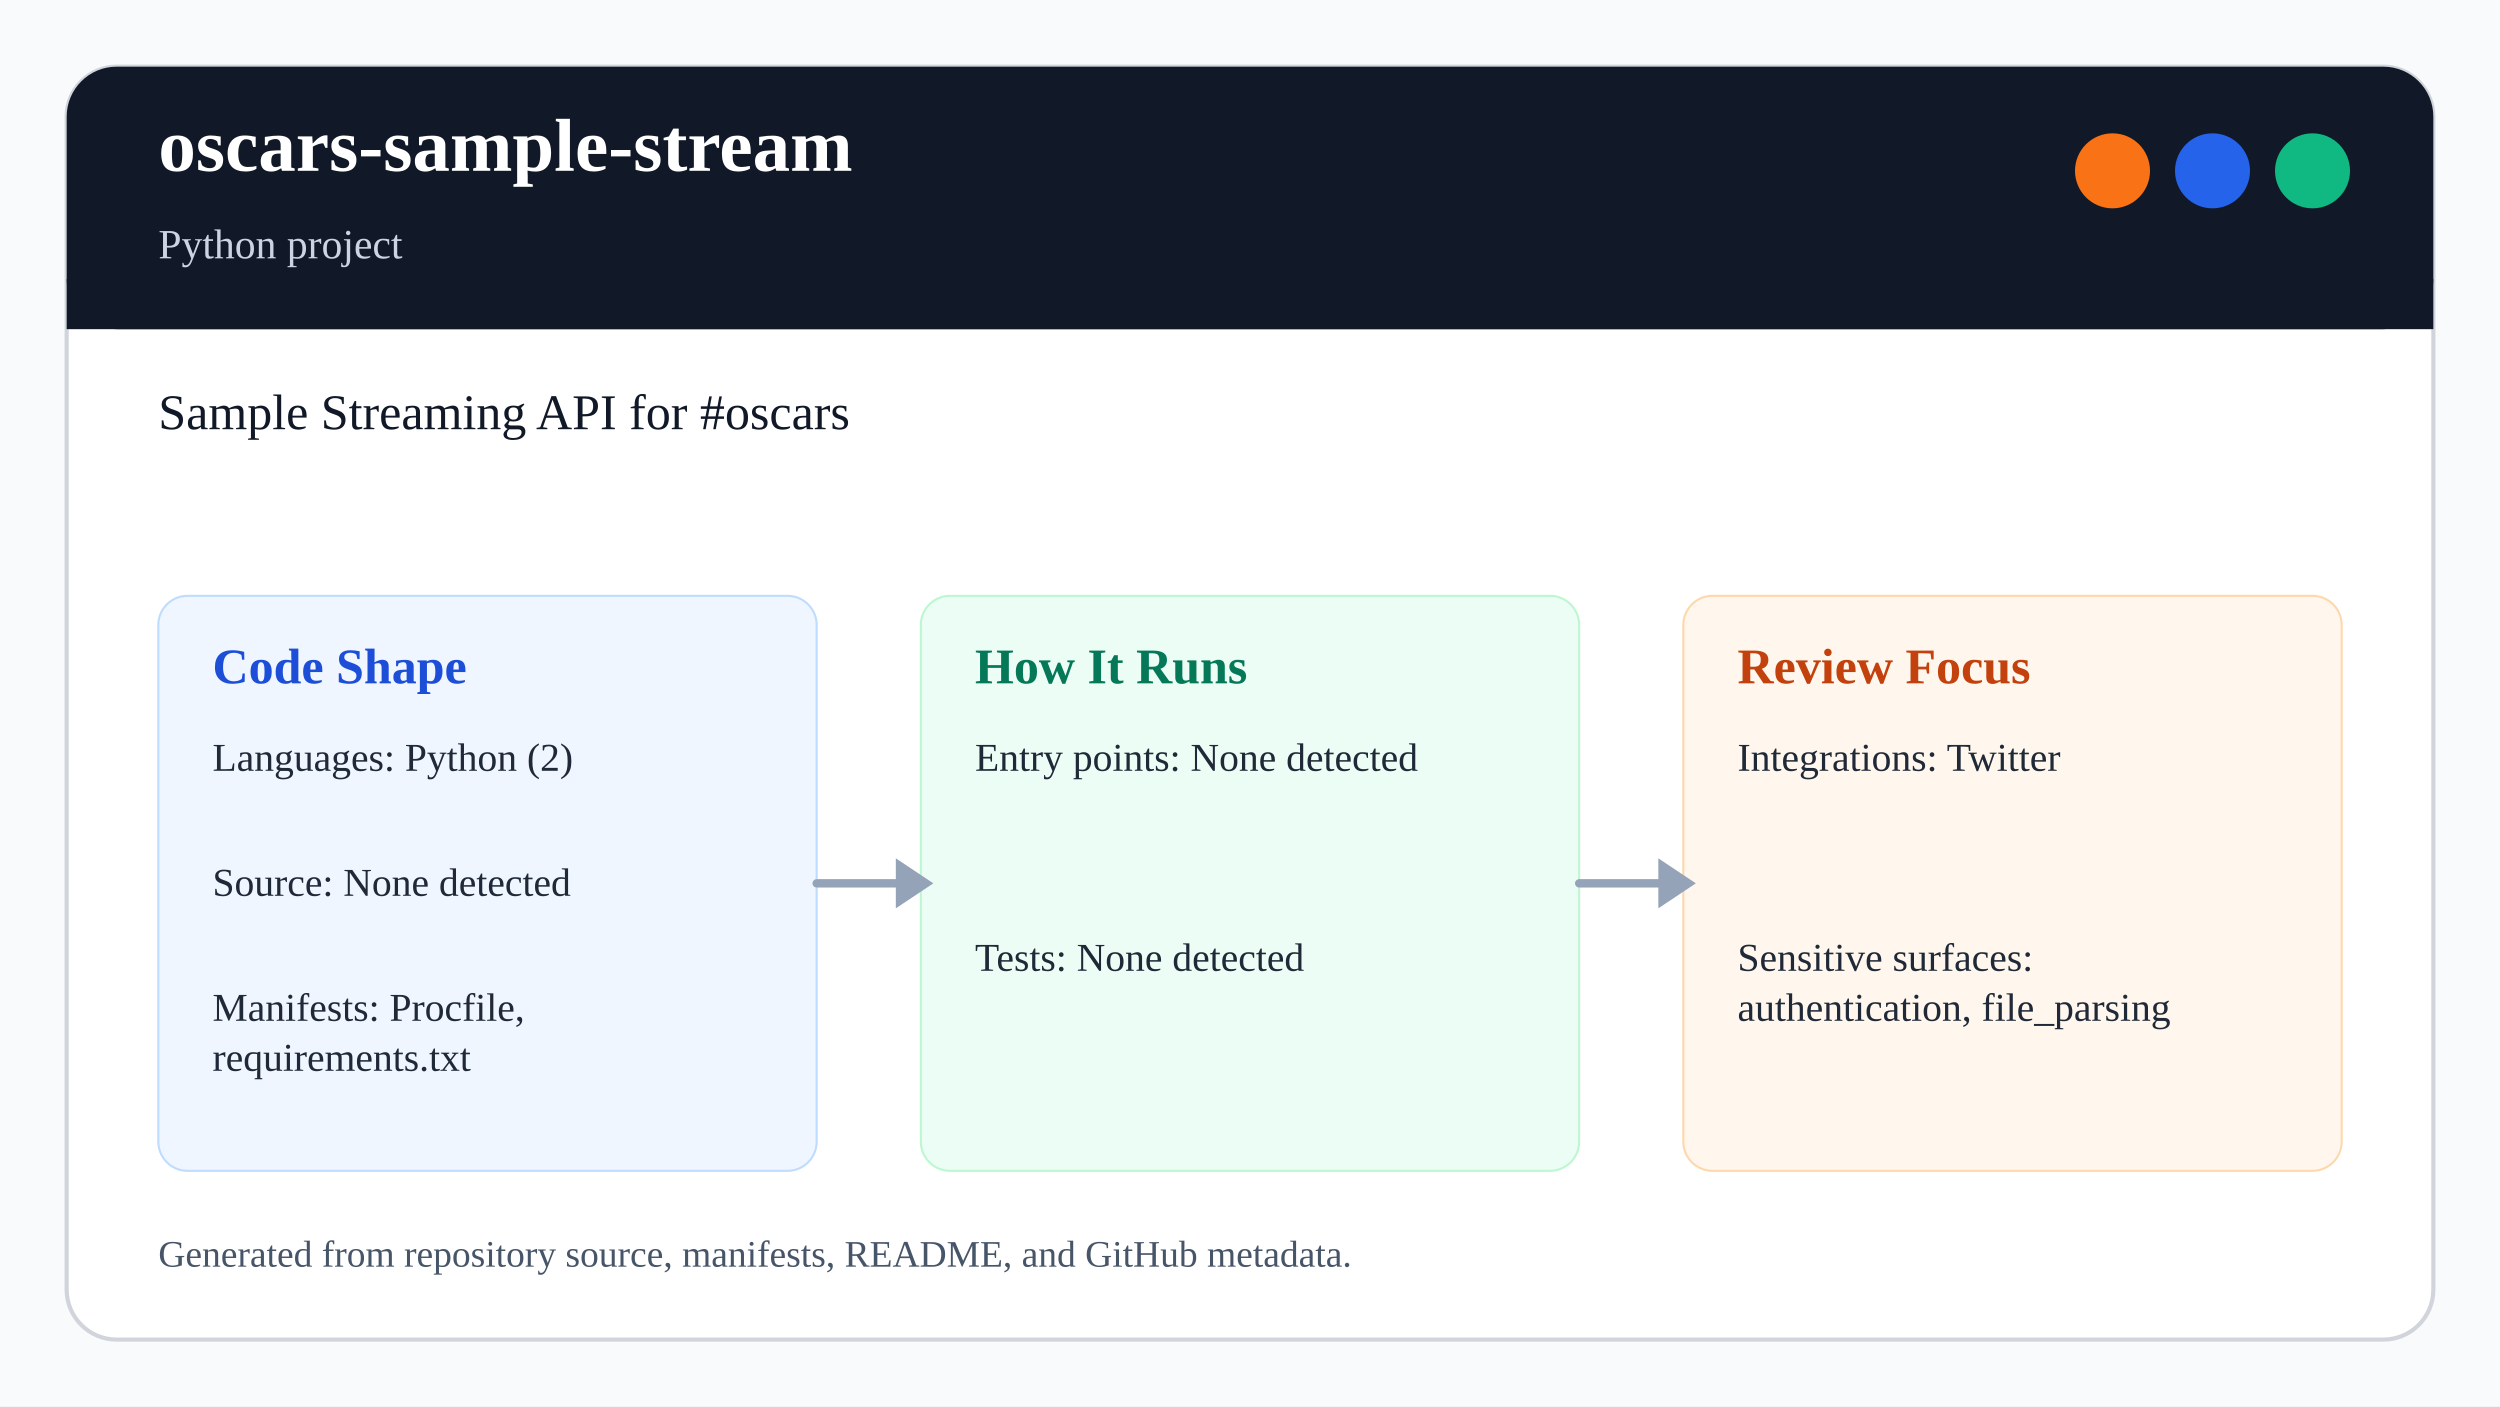
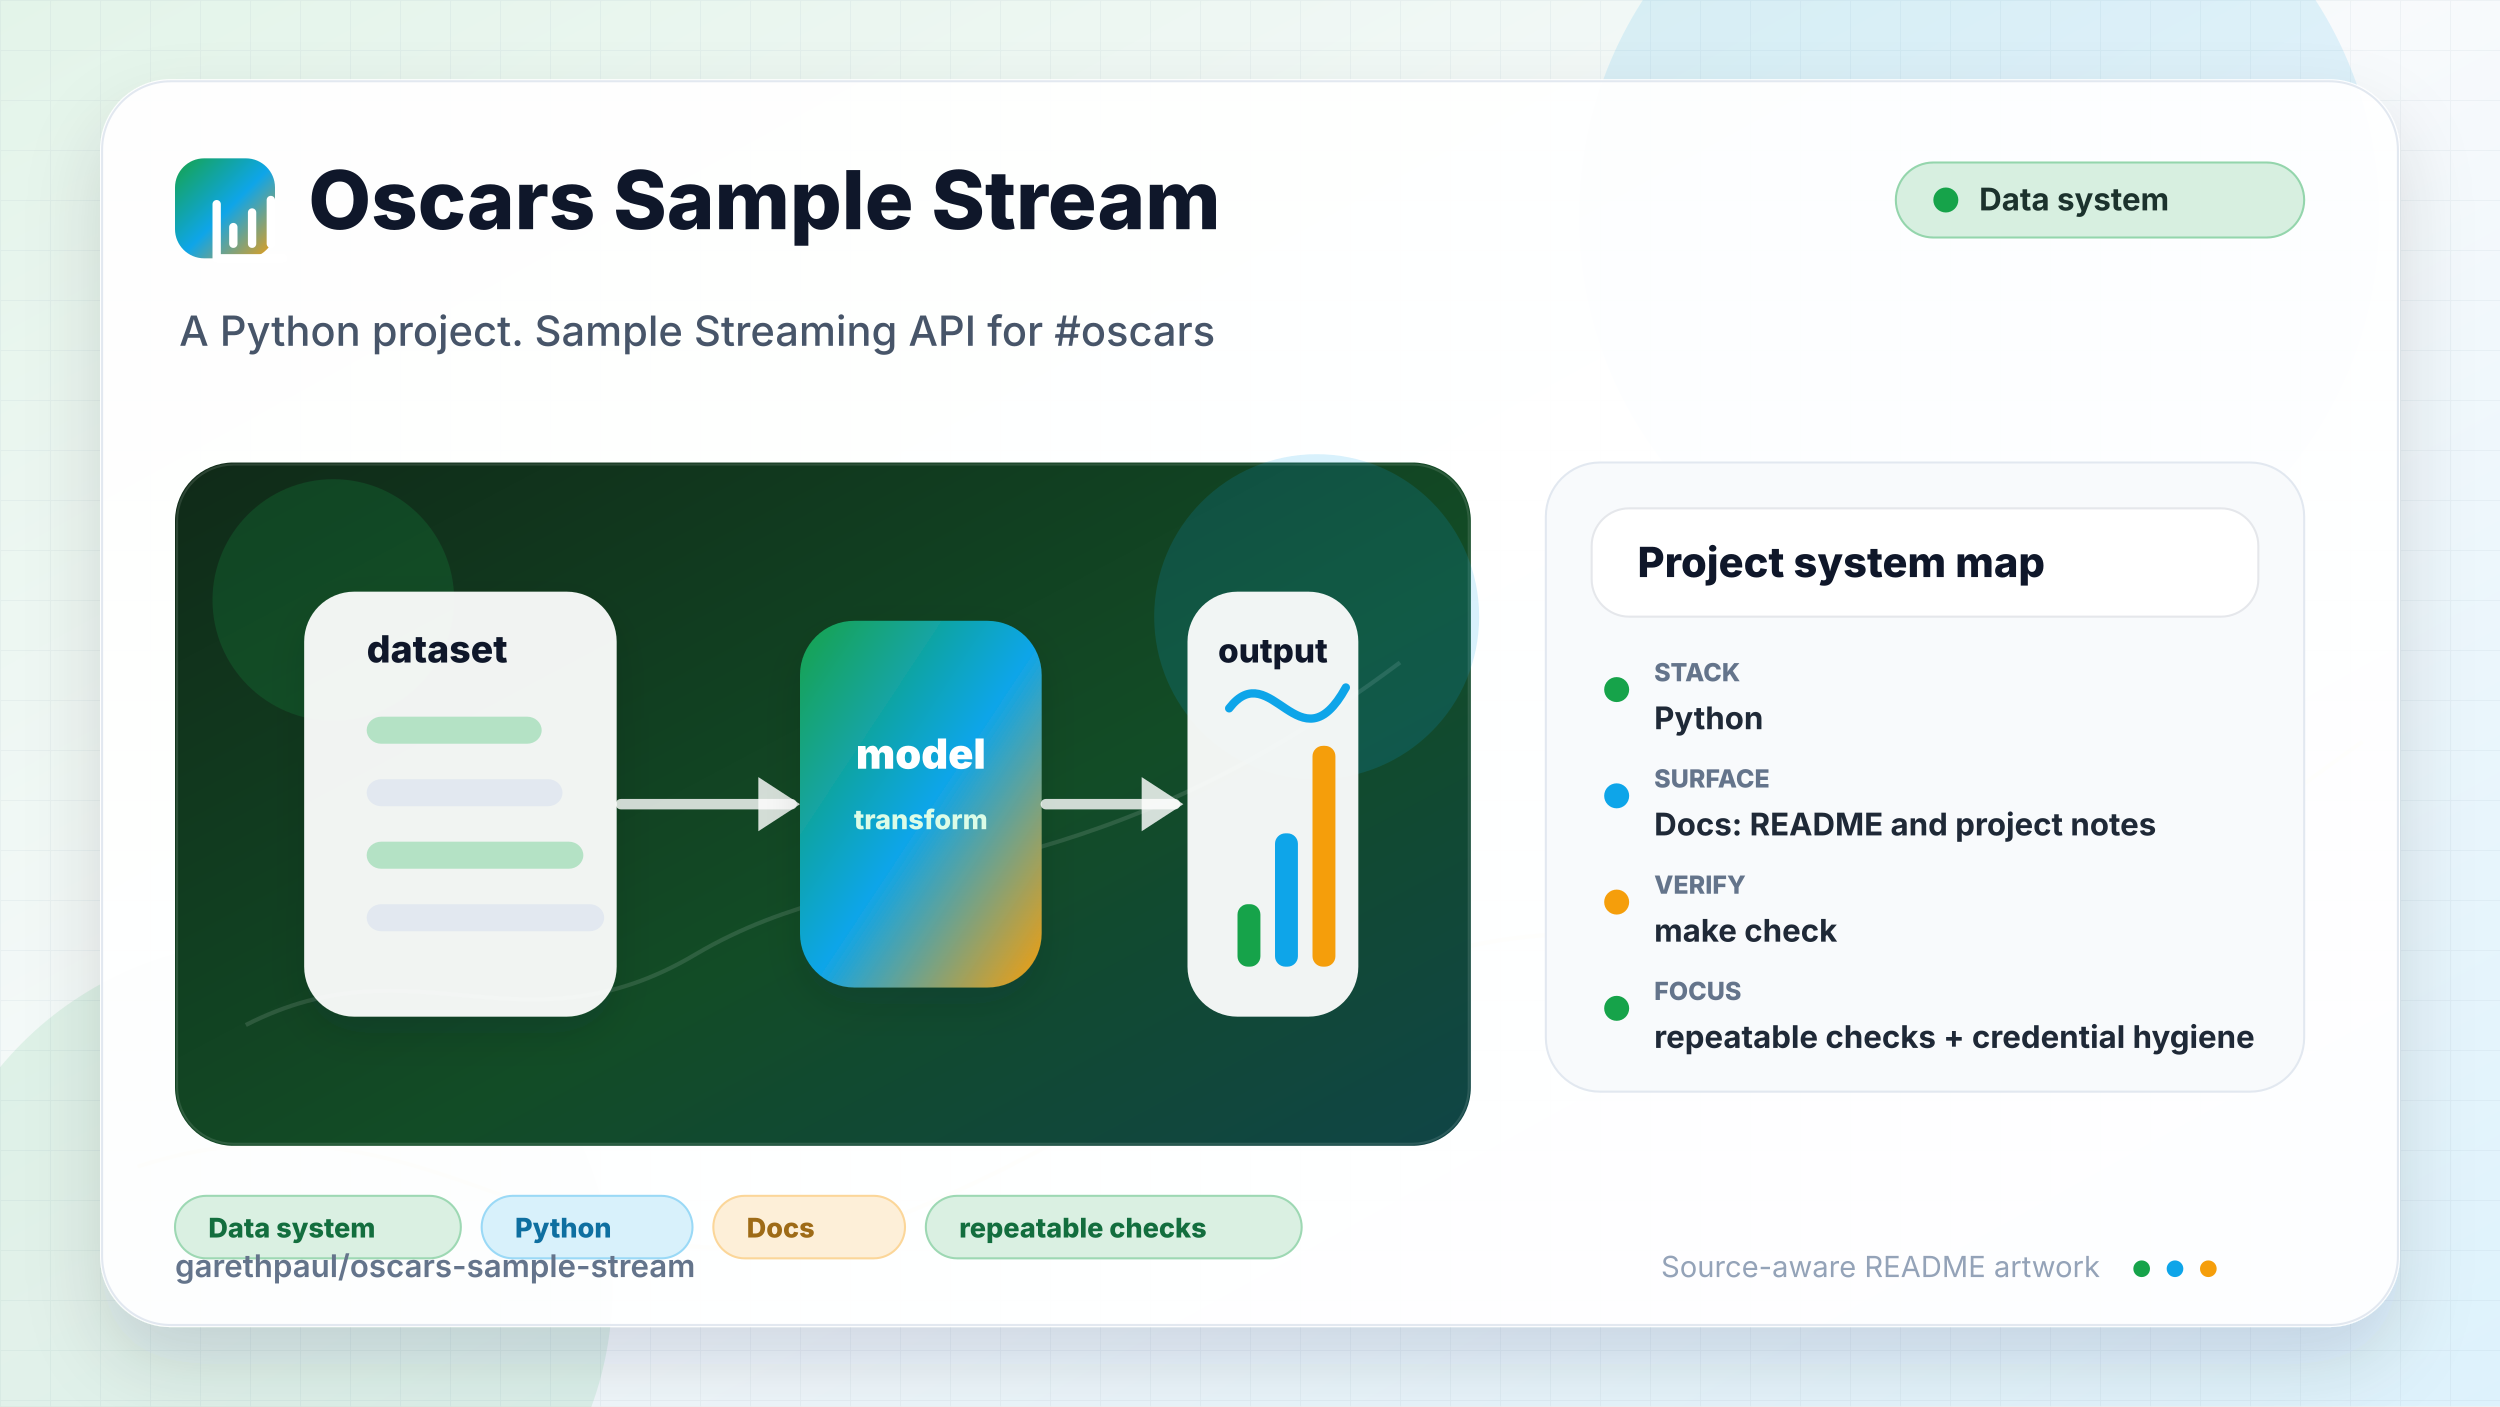
- <svg xmlns="http://www.w3.org/2000/svg" width="1200" height="675" viewBox="0 0 1200 675" role="img" aria-labelledby="title desc">
-   <rect width="1200" height="675" fill="#f8fafc" />
-   <rect x="32" y="32" width="1136" height="611" rx="24" fill="#ffffff" stroke="#d1d5db" stroke-width="2" />
-   <rect x="32" y="32" width="1136" height="126" rx="24" fill="#111827" />
-   <path d="M32 134h1136v24H32z" fill="#111827" />
-   <circle cx="1062" cy="82" r="18" fill="#2563eb" />
-   <circle cx="1110" cy="82" r="18" fill="#10b981" />
-   <circle cx="1014" cy="82" r="18" fill="#f97316" />
-   <text x="76" y="82" font-size="36" fill="#ffffff" font-weight="700">oscars-sample-stream</text>
-   <text x="76" y="124" font-size="20" fill="#cbd5e1">Python project</text>
-   <text x="76" y="206" font-size="24" fill="#111827">Sample Streaming API for #oscars</text>
-   <rect x="76" y="286" width="316" height="276" rx="14" fill="#eff6ff" stroke="#bfdbfe" />
-   <text x="102" y="328" font-size="24" font-weight="700" fill="#1d4ed8">Code Shape</text>
-   <text x="102" y="370" font-size="19" fill="#1f2937">Languages: Python (2)</text>
-   <text x="102" y="430" font-size="19" fill="#1f2937">Source: None detected</text>
-   <text x="102" y="490" font-size="19" fill="#1f2937">Manifests: Procfile,</text>
-   <text x="102" y="514" font-size="19" fill="#1f2937">requirements.txt</text>
-   <rect x="442" y="286" width="316" height="276" rx="14" fill="#ecfdf5" stroke="#bbf7d0" />
-   <text x="468" y="328" font-size="24" font-weight="700" fill="#047857">How It Runs</text>
-   <text x="468" y="370" font-size="19" fill="#1f2937">Entry points: None detected</text>
-   <text x="468" y="466" font-size="19" fill="#1f2937">Tests: None detected</text>
-   <rect x="808" y="286" width="316" height="276" rx="14" fill="#fff7ed" stroke="#fed7aa" />
-   <text x="834" y="328" font-size="24" font-weight="700" fill="#c2410c">Review Focus</text>
-   <text x="834" y="370" font-size="19" fill="#1f2937">Integrations: Twitter</text>
-   <text x="834" y="466" font-size="19" fill="#1f2937">Sensitive surfaces:</text>
-   <text x="834" y="490" font-size="19" fill="#1f2937">authentication, file_parsing</text>
-   <path d="M392 424h50" stroke="#94a3b8" stroke-width="4" stroke-linecap="round" />
-   <path d="M430 412l18 12-18 12z" fill="#94a3b8" />
-   <path d="M758 424h50" stroke="#94a3b8" stroke-width="4" stroke-linecap="round" />
-   <path d="M796 412l18 12-18 12z" fill="#94a3b8" />
-   <text x="76" y="608" font-size="18" fill="#475569">Generated from repository source, manifests, README, and GitHub metadata.</text>
+ <svg xmlns="http://www.w3.org/2000/svg" width="1200" height="675" viewBox="0 0 1200 675" role="img" aria-labelledby="p2prd4y-title p2prd4y-desc">
+   <defs>
+     <linearGradient id="p2prd4y-bg" x1="0" y1="0" x2="1" y2="1">
+       <stop offset="0%" stop-color="#e3f4e9" />
+       <stop offset="48%" stop-color="#f8fafc" />
+       <stop offset="100%" stop-color="#ddf2fc" />
+     </linearGradient>
+     <linearGradient id="p2prd4y-stage" x1="0" y1="0" x2="1" y2="1">
+       <stop offset="0%" stop-color="#102a18" />
+       <stop offset="58%" stop-color="#124c26" />
+       <stop offset="100%" stop-color="#104546" />
+     </linearGradient>
+     <linearGradient id="p2prd4y-accent" x1="0" y1="0" x2="1" y2="1">
+       <stop offset="0%" stop-color="#16a34a" />
+       <stop offset="52%" stop-color="#0ea5e9" />
+       <stop offset="100%" stop-color="#f59e0b" />
+     </linearGradient>
+     <linearGradient id="p2prd4y-soft" x1="0" y1="0" x2="1" y2="1">
+       <stop offset="0%" stop-color="#c7e9d4" />
+       <stop offset="100%" stop-color="#fdeac9" />
+     </linearGradient>
+     <filter id="p2prd4y-shadow" x="-20%" y="-20%" width="140%" height="150%">
+       <feDropShadow dx="0" dy="18" stdDeviation="18" flood-color="#0f172a" flood-opacity="0.14" />
+     </filter>
+     <filter id="p2prd4y-miniShadow" x="-20%" y="-20%" width="140%" height="150%">
+       <feDropShadow dx="0" dy="8" stdDeviation="10" flood-color="#0f172a" flood-opacity="0.12" />
+     </filter>
+     <pattern id="p2prd4y-grid" width="24" height="24" patternUnits="userSpaceOnUse">
+       <path d="M24 0H0v24" fill="none" stroke="#94a3b8" stroke-opacity="0.16" stroke-width="1" />
+     </pattern>
+     <style>
+       .label { font: 700 13px ui-sans-serif, system-ui, -apple-system, BlinkMacSystemFont, "Segoe UI", sans-serif; letter-spacing: 0; text-transform: uppercase; }
+       .body { font-family: ui-sans-serif, system-ui, -apple-system, BlinkMacSystemFont, "Segoe UI", sans-serif; letter-spacing: 0; }
+     </style>
+   </defs>
+   <rect width="1200" height="675" fill="url(#p2prd4y-bg)" />
+   <rect width="1200" height="675" fill="url(#p2prd4y-grid)" opacity="0.65" />
+   <circle cx="128" cy="618" r="166" fill="#16a34a" opacity="0.10" />
+   <circle cx="950" cy="104" r="192" fill="#0ea5e9" opacity="0.12" />
+   <path d="M66 560 C214 512 278 642 430 584 C576 528 676 408 838 462 C966 504 1034 426 1134 356" fill="none" stroke="#f59e0b" stroke-width="2" stroke-opacity="0.18" />
+   <rect x="48" y="38" width="1104" height="599" rx="34" fill="#ffffff" opacity="0.94" filter="url(#p2prd4y-shadow)" />
+   <rect x="49" y="39" width="1102" height="597" rx="33" fill="none" stroke="#e2e8f0" stroke-width="1" />
+   <g class="body">
+     <rect x="84" y="76" width="48" height="48" rx="14" fill="url(#p2prd4y-accent)" />
+     <path d="M6 34V8 M6 34h32 M14 27v-8 M23 27V12 M32 27V6" transform="translate(98 90)" stroke="#ffffff" stroke-width="4" stroke-linecap="round" stroke-linejoin="round" fill="none" />
+     <text x="148" y="110" fill="#0f172a" font-size="39" font-weight="800">Oscars Sample Stream</text>
+     <rect x="910" y="78" width="196" height="36" rx="18" fill="#d7efe0" stroke="#94d5ac" />
+     <circle cx="934" cy="96" r="6" fill="#16a34a" />
+     <text x="950" y="101" fill="#1c322d" font-size="15" font-weight="700">Data system</text>
+     <text x="86" y="166" fill="#475569" font-size="20" font-weight="500">A Python project. Sample Streaming API for #oscars</text>
+   </g>
+   <g transform="translate(84 222)">
+     <rect x="0" y="0" width="622" height="328" rx="28" fill="url(#p2prd4y-stage)" />
+     <rect x="1" y="1" width="620" height="326" rx="27" fill="none" stroke="#ffffff" stroke-opacity="0.12" />
+     <path d="M34 270 C116 228 166 286 250 236 C338 184 430 214 588 96" fill="none" stroke="#ffffff" stroke-opacity="0.12" stroke-width="2" />
+     <circle cx="76" cy="66" r="58" fill="#16a34a" opacity="0.20" />
+     <circle cx="548" cy="74" r="78" fill="#0ea5e9" opacity="0.16" />
+     <g class="body">
+       <rect x="62" y="62" width="150" height="204" rx="24" fill="#ffffff" opacity="0.94" filter="url(#p2prd4y-miniShadow)" />
+       <text x="92" y="96" fill="#0f172a" font-size="18" font-weight="800">dataset</text>
+       <rect x="92" y="122" width="84" height="13" rx="7" fill="#b4e2c5" />
+       <rect x="92" y="152" width="94" height="13" rx="7" fill="#e2e8f0" />
+       <rect x="92" y="182" width="104" height="13" rx="7" fill="#b4e2c5" />
+       <rect x="92" y="212" width="114" height="13" rx="7" fill="#e2e8f0" />
+       <path d="M214 164h82" stroke="#ffffff" stroke-width="5" stroke-linecap="round" opacity="0.8" />
+       <path d="M280 151l20 13-20 13" fill="#ffffff" opacity="0.82" />
+       <rect x="300" y="76" width="116" height="176" rx="26" fill="url(#p2prd4y-accent)" filter="url(#p2prd4y-miniShadow)" />
+       <text x="358" y="147" fill="#ffffff" font-size="20" font-weight="900" text-anchor="middle">model</text>
+       <text x="358" y="176" fill="#dcfce7" font-size="13" font-weight="800" text-anchor="middle">transform</text>
+       <path d="M418 164h62" stroke="#ffffff" stroke-width="5" stroke-linecap="round" opacity="0.8" />
+       <path d="M464 151l20 13-20 13" fill="#ffffff" opacity="0.82" />
+       <rect x="486" y="62" width="82" height="204" rx="24" fill="#ffffff" opacity="0.94" />
+       <rect x="510" y="212" width="11" height="30" rx="5" fill="#16a34a" />
+       <rect x="528" y="178" width="11" height="64" rx="5" fill="#0ea5e9" />
+       <rect x="546" y="136" width="11" height="106" rx="5" fill="#f59e0b" />
+       <path d="M506 118 C526 92 540 148 562 108" fill="none" stroke="#0ea5e9" stroke-width="4" stroke-linecap="round" />
+       <text x="527" y="96" fill="#0f172a" font-size="16" font-weight="800" text-anchor="middle">output</text>
+     </g>
+   </g>
+   <g class="body" transform="translate(742 222)">
+     <rect x="0" y="0" width="364" height="302" rx="26" fill="#f8fafc" stroke="#e2e8f0" />
+     <rect x="22" y="22" width="320" height="52" rx="18" fill="#ffffff" stroke="#e5e7eb" />
+     <text x="44" y="55" fill="#0f172a" font-size="20" font-weight="800">Project system map</text>
+     <g transform="translate(24 94)">
+       <circle cx="10" cy="15" r="6" fill="#16a34a" />
+       <text x="28" y="11" fill="#64748b" font-size="12" font-weight="800">STACK</text>
+       <text x="28" y="34" fill="#1f2937" font-size="15" font-weight="650">Python</text>
+     </g>
+     <g transform="translate(24 145)">
+       <circle cx="10" cy="15" r="6" fill="#0ea5e9" />
+       <text x="28" y="11" fill="#64748b" font-size="12" font-weight="800">SURFACE</text>
+       <text x="28" y="34" fill="#1f2937" font-size="15" font-weight="650">Docs: README and project notes</text>
+     </g>
+     <g transform="translate(24 196)">
+       <circle cx="10" cy="15" r="6" fill="#f59e0b" />
+       <text x="28" y="11" fill="#64748b" font-size="12" font-weight="800">VERIFY</text>
+       <text x="28" y="34" fill="#1f2937" font-size="15" font-weight="650">make check</text>
+     </g>
+     <g transform="translate(24 247)">
+       <circle cx="10" cy="15" r="6" fill="#16a34a" />
+       <text x="28" y="11" fill="#64748b" font-size="12" font-weight="800">FOCUS</text>
+       <text x="28" y="34" fill="#1f2937" font-size="15" font-weight="650">repeatable checks + credential hygiene</text>
+     </g>
+   </g>
+   <g class="body">
+     <rect x="84" y="574" width="137.2" height="30" rx="15" fill="#daf0e2" stroke="#9dd8b3" />
+     <text x="100" y="594" fill="#136e3e" font-size="13" font-weight="800">Data system</text>
+     <rect x="231.2" y="574" width="101.2" height="30" rx="15" fill="#d8f1fb" stroke="#9ad9f6" />
+     <text x="247.2" y="594" fill="#0e6fa0" font-size="13" font-weight="800">Python</text>
+     <rect x="342.4" y="574" width="92" height="30" rx="15" fill="#fdefd8" stroke="#fbd699" />
+     <text x="358.4" y="594" fill="#9e6b17" font-size="13" font-weight="800">Docs</text>
+     <rect x="444.4" y="574" width="180.4" height="30" rx="15" fill="#daf0e2" stroke="#9dd8b3" />
+     <text x="460.4" y="594" fill="#136e3e" font-size="13" font-weight="800">repeatable checks</text>
+   </g>
+   <g class="body">
+     <text x="84" y="613" fill="#64748b" font-size="15" font-weight="600">garethpaul/oscars-sample-stream</text>
+     <text x="1008" y="613" fill="#94a3b8" font-size="14" text-anchor="end">Source-aware README artwork</text>
+     <circle cx="1028" cy="609" r="4" fill="#16a34a" />
+     <circle cx="1044" cy="609" r="4" fill="#0ea5e9" />
+     <circle cx="1060" cy="609" r="4" fill="#f59e0b" />
+   </g>
</svg>
